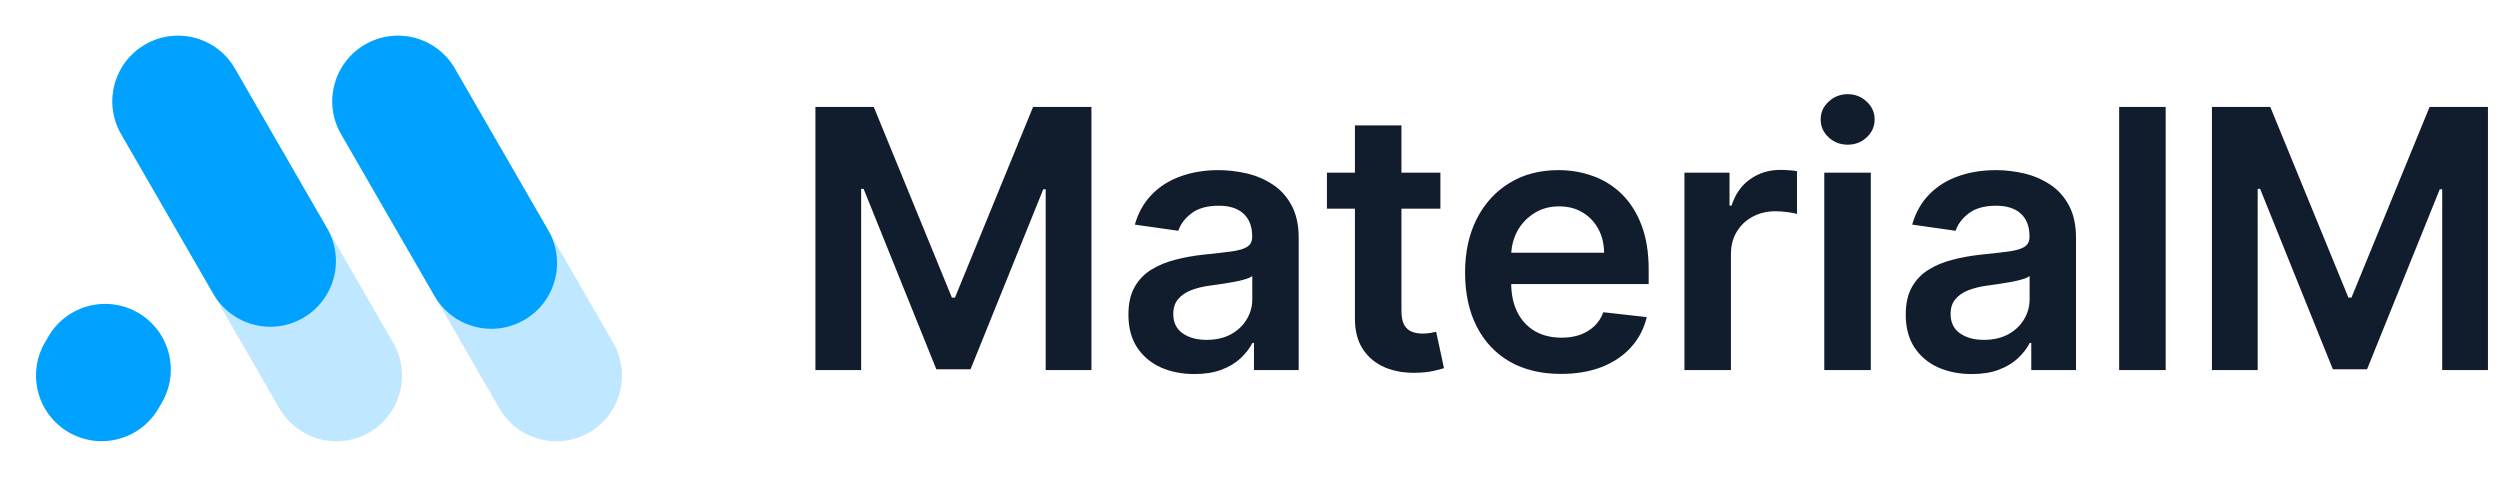
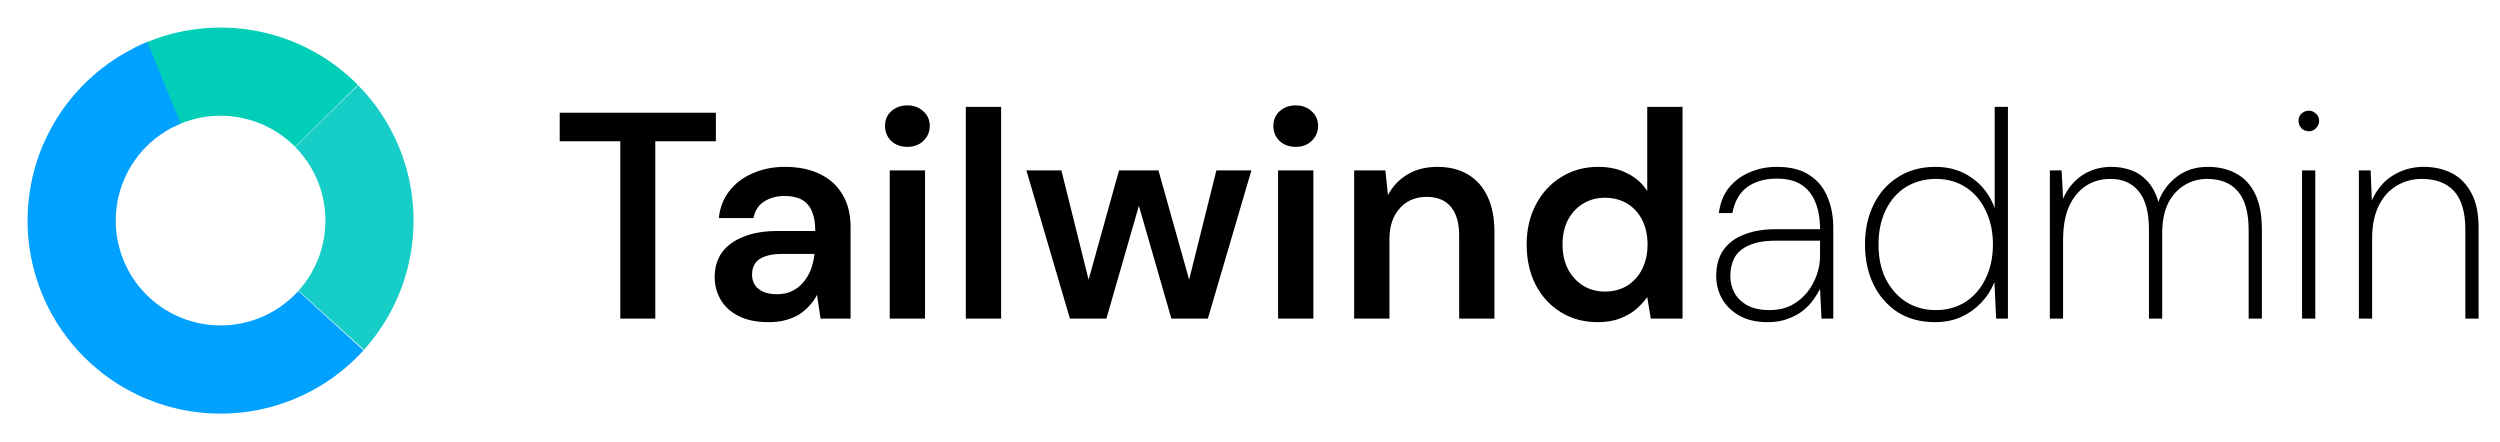
- <svg xmlns="http://www.w3.org/2000/svg" width="152" height="29" viewBox="0 0 152 29" fill="none">
-   <path d="M2.943 20.459L2.733 20.82C1.623 22.725 2.267 25.17 4.172 26.28L4.172 26.28C6.077 27.39 8.521 26.746 9.631 24.841L9.842 24.48C10.952 22.575 10.308 20.131 8.403 19.021L8.403 19.021C6.498 17.91 4.054 18.555 2.943 20.459Z" fill="#00A1FF" />
-   <path opacity="0.25" d="M7.365 8.16L16.992 24.834C18.095 26.743 20.536 27.397 22.446 26.295L22.446 26.295C24.355 25.192 25.009 22.751 23.907 20.841L14.28 4.167C13.178 2.258 10.736 1.604 8.827 2.706C6.917 3.809 6.263 6.25 7.365 8.16Z" fill="#00A1FF" />
-   <path opacity="0.25" d="M20.74 8.16L30.367 24.834C31.47 26.743 33.911 27.397 35.821 26.295L35.821 26.295C37.73 25.192 38.384 22.751 37.282 20.841L27.655 4.167C26.553 2.258 24.111 1.604 22.202 2.706C20.292 3.809 19.638 6.25 20.74 8.16Z" fill="#00A1FF" />
-   <path d="M7.367 8.159L12.973 17.869C14.075 19.778 16.517 20.433 18.426 19.33L18.426 19.33C20.336 18.228 20.99 15.786 19.887 13.877L14.281 4.167C13.179 2.257 10.738 1.603 8.828 2.706C6.919 3.808 6.264 6.25 7.367 8.159Z" fill="#00A1FF" />
-   <path d="M20.74 8.159L26.418 17.994C27.52 19.903 29.962 20.558 31.871 19.455L31.871 19.455C33.781 18.353 34.435 15.911 33.333 14.002L27.654 4.166C26.552 2.257 24.11 1.603 22.201 2.705C20.291 3.808 19.637 6.249 20.74 8.159Z" fill="#00A1FF" />
-   <path d="M49.578 6.5H53.125L57.875 18.094H58.062L62.812 6.5H66.359V22.5H63.578V11.508H63.43L59.008 22.453H56.93L52.508 11.484H52.359V22.5H49.578V6.5ZM72.624 22.742C71.863 22.742 71.178 22.607 70.569 22.336C69.965 22.06 69.486 21.654 69.132 21.117C68.783 20.581 68.608 19.919 68.608 19.133C68.608 18.456 68.733 17.896 68.983 17.453C69.233 17.01 69.574 16.656 70.007 16.391C70.439 16.125 70.926 15.925 71.468 15.789C72.014 15.648 72.579 15.547 73.163 15.484C73.866 15.412 74.436 15.346 74.874 15.289C75.311 15.227 75.629 15.133 75.827 15.008C76.03 14.878 76.132 14.677 76.132 14.406V14.359C76.132 13.771 75.957 13.315 75.608 12.992C75.259 12.669 74.757 12.508 74.1 12.508C73.408 12.508 72.858 12.659 72.452 12.961C72.051 13.263 71.78 13.62 71.639 14.031L68.999 13.656C69.207 12.927 69.551 12.318 70.03 11.828C70.509 11.333 71.095 10.963 71.788 10.719C72.481 10.469 73.246 10.344 74.085 10.344C74.663 10.344 75.238 10.412 75.811 10.547C76.384 10.682 76.908 10.906 77.382 11.219C77.856 11.526 78.236 11.945 78.522 12.477C78.814 13.008 78.96 13.672 78.96 14.469V22.5H76.241V20.852H76.147C75.975 21.185 75.733 21.497 75.421 21.789C75.113 22.076 74.725 22.307 74.257 22.484C73.793 22.656 73.249 22.742 72.624 22.742ZM73.358 20.664C73.926 20.664 74.418 20.552 74.835 20.328C75.251 20.099 75.572 19.797 75.796 19.422C76.025 19.047 76.139 18.638 76.139 18.195V16.781C76.051 16.854 75.9 16.922 75.686 16.984C75.478 17.047 75.243 17.102 74.983 17.148C74.723 17.195 74.465 17.237 74.21 17.273C73.954 17.31 73.733 17.341 73.546 17.367C73.124 17.424 72.746 17.518 72.413 17.648C72.079 17.779 71.817 17.961 71.624 18.195C71.431 18.424 71.335 18.721 71.335 19.086C71.335 19.607 71.525 20 71.905 20.266C72.285 20.531 72.77 20.664 73.358 20.664ZM87.576 10.5V12.688H80.677V10.5H87.576ZM82.38 7.625H85.208V18.891C85.208 19.271 85.266 19.562 85.38 19.766C85.5 19.963 85.656 20.099 85.849 20.172C86.042 20.245 86.255 20.281 86.49 20.281C86.667 20.281 86.828 20.268 86.974 20.242C87.125 20.216 87.24 20.193 87.318 20.172L87.794 22.383C87.643 22.435 87.427 22.492 87.146 22.555C86.87 22.617 86.531 22.654 86.13 22.664C85.422 22.685 84.784 22.578 84.216 22.344C83.648 22.104 83.198 21.734 82.865 21.234C82.537 20.734 82.375 20.109 82.38 19.359V7.625ZM94.904 22.734C93.701 22.734 92.662 22.484 91.787 21.984C90.918 21.479 90.248 20.766 89.779 19.844C89.311 18.917 89.076 17.826 89.076 16.57C89.076 15.336 89.311 14.253 89.779 13.32C90.253 12.383 90.915 11.654 91.764 11.133C92.613 10.607 93.61 10.344 94.756 10.344C95.496 10.344 96.194 10.463 96.85 10.703C97.511 10.938 98.095 11.302 98.6 11.797C99.11 12.292 99.511 12.922 99.803 13.688C100.095 14.448 100.24 15.354 100.24 16.406V17.273H90.404V15.367H97.529C97.524 14.825 97.407 14.344 97.178 13.922C96.949 13.495 96.628 13.159 96.217 12.914C95.811 12.669 95.337 12.547 94.795 12.547C94.217 12.547 93.709 12.688 93.272 12.969C92.834 13.245 92.493 13.609 92.248 14.062C92.009 14.51 91.886 15.003 91.881 15.539V17.203C91.881 17.901 92.009 18.5 92.264 19C92.519 19.495 92.876 19.875 93.334 20.141C93.793 20.401 94.329 20.531 94.944 20.531C95.355 20.531 95.727 20.474 96.061 20.359C96.394 20.24 96.683 20.065 96.928 19.836C97.173 19.607 97.358 19.323 97.483 18.984L100.123 19.281C99.957 19.979 99.639 20.588 99.17 21.109C98.707 21.625 98.113 22.026 97.389 22.312C96.665 22.594 95.837 22.734 94.904 22.734ZM102.413 22.5V10.5H105.155V12.5H105.28C105.499 11.807 105.874 11.273 106.405 10.898C106.942 10.518 107.554 10.328 108.241 10.328C108.397 10.328 108.572 10.336 108.765 10.352C108.962 10.362 109.127 10.38 109.257 10.406V13.008C109.137 12.966 108.947 12.93 108.686 12.898C108.431 12.862 108.184 12.844 107.944 12.844C107.429 12.844 106.965 12.956 106.554 13.18C106.147 13.398 105.827 13.703 105.593 14.094C105.358 14.484 105.241 14.935 105.241 15.445V22.5H102.413ZM110.916 22.5V10.5H113.744V22.5H110.916ZM112.338 8.797C111.89 8.797 111.504 8.648 111.181 8.352C110.858 8.049 110.697 7.687 110.697 7.266C110.697 6.838 110.858 6.477 111.181 6.18C111.504 5.878 111.89 5.727 112.338 5.727C112.791 5.727 113.176 5.878 113.494 6.18C113.817 6.477 113.978 6.838 113.978 7.266C113.978 7.687 113.817 8.049 113.494 8.352C113.176 8.648 112.791 8.797 112.338 8.797ZM119.885 22.742C119.125 22.742 118.44 22.607 117.83 22.336C117.226 22.06 116.747 21.654 116.393 21.117C116.044 20.581 115.869 19.919 115.869 19.133C115.869 18.456 115.994 17.896 116.244 17.453C116.494 17.01 116.836 16.656 117.268 16.391C117.7 16.125 118.187 15.925 118.729 15.789C119.276 15.648 119.841 15.547 120.424 15.484C121.127 15.412 121.698 15.346 122.135 15.289C122.573 15.227 122.89 15.133 123.088 15.008C123.291 14.878 123.393 14.677 123.393 14.406V14.359C123.393 13.771 123.218 13.315 122.869 12.992C122.52 12.669 122.018 12.508 121.362 12.508C120.669 12.508 120.119 12.659 119.713 12.961C119.312 13.263 119.041 13.62 118.901 14.031L116.26 13.656C116.468 12.927 116.812 12.318 117.291 11.828C117.77 11.333 118.356 10.963 119.049 10.719C119.742 10.469 120.507 10.344 121.346 10.344C121.924 10.344 122.5 10.412 123.073 10.547C123.645 10.682 124.169 10.906 124.643 11.219C125.117 11.526 125.497 11.945 125.784 12.477C126.075 13.008 126.221 13.672 126.221 14.469V22.5H123.502V20.852H123.409C123.237 21.185 122.994 21.497 122.682 21.789C122.375 22.076 121.987 22.307 121.518 22.484C121.054 22.656 120.51 22.742 119.885 22.742ZM120.619 20.664C121.187 20.664 121.679 20.552 122.096 20.328C122.513 20.099 122.833 19.797 123.057 19.422C123.286 19.047 123.401 18.638 123.401 18.195V16.781C123.312 16.854 123.161 16.922 122.948 16.984C122.739 17.047 122.505 17.102 122.244 17.148C121.984 17.195 121.726 17.237 121.471 17.273C121.216 17.31 120.994 17.341 120.807 17.367C120.385 17.424 120.007 17.518 119.674 17.648C119.341 17.779 119.078 17.961 118.885 18.195C118.692 18.424 118.596 18.721 118.596 19.086C118.596 19.607 118.786 20 119.166 20.266C119.547 20.531 120.031 20.664 120.619 20.664ZM131.673 6.5V22.5H128.845V6.5H131.673ZM134.486 6.5H138.033L142.783 18.094H142.97L147.72 6.5H151.267V22.5H148.486V11.508H148.338L143.916 22.453H141.838L137.416 11.484H137.267V22.5H134.486V6.5Z" fill="#111C2D" />
+ <svg xmlns="http://www.w3.org/2000/svg" width="204" height="36" viewBox="0 0 204 36" fill="none">
+   <path d="M29.701 28.541C32.387 25.558 33.834 21.663 33.744 17.65C33.655 13.637 32.036 9.809 29.22 6.949L24.094 11.997C25.624 13.551 26.503 15.63 26.551 17.81C26.6 19.99 25.814 22.106 24.355 23.726L29.701 28.541Z" fill="#16CDC7" />
+   <path d="M29.196 6.923C26.858 4.559 23.831 2.996 20.55 2.458C17.268 1.919 13.901 2.433 10.93 3.926L14.159 10.355C15.773 9.544 17.602 9.265 19.385 9.558C21.167 9.85 22.811 10.699 24.082 11.983L29.196 6.923Z" fill="#00ceb6" />
+   <path d="M12.018 3.43C9.832 4.327 7.876 5.705 6.295 7.461C4.714 9.217 3.548 11.307 2.884 13.575C2.221 15.842 2.075 18.23 2.46 20.562C2.844 22.894 3.748 25.109 5.105 27.043C6.462 28.978 8.236 30.583 10.298 31.738C12.359 32.894 14.653 33.571 17.012 33.719C19.37 33.868 21.732 33.484 23.921 32.595C26.111 31.707 28.073 30.338 29.661 28.588L24.335 23.752C23.472 24.702 22.406 25.446 21.217 25.928C20.027 26.411 18.744 26.62 17.463 26.539C16.182 26.458 14.936 26.091 13.816 25.463C12.697 24.835 11.732 23.963 10.995 22.913C10.258 21.861 9.767 20.658 9.559 19.392C9.35 18.125 9.429 16.828 9.789 15.596C10.15 14.364 10.783 13.229 11.642 12.275C12.501 11.321 13.563 10.573 14.751 10.085L12.018 3.43Z" fill="#00A1FF" />
+   <path d="M50.616 26V11.528H45.672V9.2H58.416V11.528H53.472V26H50.616ZM62.734 26.288C61.742 26.288 60.918 26.12 60.262 25.784C59.606 25.448 59.118 25 58.798 24.44C58.478 23.88 58.318 23.272 58.318 22.616C58.318 21.848 58.51 21.184 58.894 20.624C59.294 20.064 59.878 19.632 60.646 19.328C61.414 19.008 62.358 18.848 63.478 18.848H66.526C66.526 18.208 66.438 17.68 66.262 17.264C66.086 16.832 65.814 16.512 65.446 16.304C65.078 16.096 64.606 15.992 64.03 15.992C63.374 15.992 62.814 16.144 62.35 16.448C61.886 16.736 61.598 17.184 61.486 17.792H58.654C58.75 16.928 59.038 16.192 59.518 15.584C59.998 14.96 60.63 14.48 61.414 14.144C62.214 13.792 63.086 13.616 64.03 13.616C65.166 13.616 66.134 13.816 66.934 14.216C67.734 14.6 68.342 15.16 68.758 15.896C69.19 16.616 69.406 17.488 69.406 18.512V26H66.958L66.67 24.056C66.51 24.376 66.302 24.672 66.046 24.944C65.806 25.216 65.526 25.456 65.206 25.664C64.886 25.856 64.518 26.008 64.102 26.12C63.702 26.232 63.246 26.288 62.734 26.288ZM63.382 24.008C63.846 24.008 64.254 23.928 64.606 23.768C64.974 23.592 65.286 23.352 65.542 23.048C65.814 22.728 66.022 22.376 66.166 21.992C66.31 21.608 66.406 21.2 66.454 20.768V20.72H63.79C63.23 20.72 62.766 20.792 62.398 20.936C62.03 21.064 61.766 21.256 61.606 21.512C61.446 21.768 61.366 22.064 61.366 22.4C61.366 22.736 61.446 23.024 61.606 23.264C61.766 23.504 61.998 23.688 62.302 23.816C62.606 23.944 62.966 24.008 63.382 24.008ZM72.603 26V13.904H75.483V26H72.603ZM74.043 11.984C73.515 11.984 73.075 11.824 72.723 11.504C72.387 11.168 72.219 10.76 72.219 10.28C72.219 9.784 72.387 9.384 72.723 9.08C73.075 8.76 73.515 8.6 74.043 8.6C74.571 8.6 75.003 8.76 75.339 9.08C75.691 9.384 75.867 9.784 75.867 10.28C75.867 10.76 75.691 11.168 75.339 11.504C75.003 11.824 74.571 11.984 74.043 11.984ZM78.811 26V8.72H81.691V26H78.811ZM87.305 26L83.753 13.904H86.609L89.081 23.84L88.553 23.816L91.313 13.904H94.529L97.313 23.816H96.785L99.257 13.904H102.113L98.561 26H95.585L92.633 15.752H93.233L90.281 26H87.305ZM104.291 26V13.904H107.171V26H104.291ZM105.73 11.984C105.203 11.984 104.763 11.824 104.411 11.504C104.075 11.168 103.907 10.76 103.907 10.28C103.907 9.784 104.075 9.384 104.411 9.08C104.763 8.76 105.203 8.6 105.73 8.6C106.259 8.6 106.691 8.76 107.027 9.08C107.379 9.384 107.555 9.784 107.555 10.28C107.555 10.76 107.379 11.168 107.027 11.504C106.691 11.824 106.259 11.984 105.73 11.984ZM110.499 26V13.904H113.043L113.259 15.92C113.627 15.216 114.155 14.656 114.843 14.24C115.531 13.824 116.347 13.616 117.291 13.616C118.267 13.616 119.099 13.824 119.787 14.24C120.475 14.64 121.003 15.232 121.371 16.016C121.755 16.8 121.947 17.776 121.947 18.944V26H119.067V19.208C119.067 18.2 118.843 17.424 118.395 16.88C117.947 16.336 117.283 16.064 116.403 16.064C115.827 16.064 115.307 16.2 114.843 16.472C114.395 16.744 114.035 17.144 113.763 17.672C113.507 18.184 113.379 18.808 113.379 19.544V26H110.499ZM130.359 26.288C129.239 26.288 128.239 26.016 127.359 25.472C126.479 24.928 125.791 24.176 125.295 23.216C124.815 22.256 124.575 21.168 124.575 19.952C124.575 18.736 124.823 17.656 125.319 16.712C125.815 15.752 126.503 15 127.383 14.456C128.279 13.896 129.287 13.616 130.407 13.616C131.319 13.616 132.111 13.792 132.783 14.144C133.471 14.48 134.015 14.96 134.415 15.584V8.72H137.295V26H134.703L134.415 24.248C134.159 24.6 133.847 24.936 133.479 25.256C133.111 25.56 132.671 25.808 132.159 26C131.647 26.192 131.047 26.288 130.359 26.288ZM130.959 23.792C131.647 23.792 132.255 23.632 132.783 23.312C133.311 22.976 133.719 22.52 134.007 21.944C134.295 21.368 134.439 20.704 134.439 19.952C134.439 19.2 134.295 18.536 134.007 17.96C133.719 17.384 133.311 16.936 132.783 16.616C132.255 16.296 131.647 16.136 130.959 16.136C130.303 16.136 129.711 16.296 129.183 16.616C128.655 16.936 128.239 17.384 127.935 17.96C127.647 18.536 127.503 19.2 127.503 19.952C127.503 20.704 127.647 21.368 127.935 21.944C128.239 22.52 128.655 22.976 129.183 23.312C129.711 23.632 130.303 23.792 130.959 23.792ZM144.243 26.288C143.331 26.288 142.563 26.112 141.939 25.76C141.315 25.408 140.843 24.952 140.523 24.392C140.203 23.816 140.043 23.2 140.043 22.544C140.043 21.664 140.243 20.944 140.643 20.384C141.043 19.824 141.603 19.408 142.323 19.136C143.059 18.848 143.907 18.704 144.867 18.704H148.515C148.515 17.84 148.387 17.104 148.131 16.496C147.891 15.888 147.515 15.416 147.003 15.08C146.491 14.744 145.819 14.576 144.987 14.576C144.011 14.576 143.203 14.808 142.563 15.272C141.939 15.736 141.539 16.44 141.363 17.384H140.259C140.371 16.536 140.651 15.84 141.099 15.296C141.563 14.736 142.131 14.32 142.803 14.048C143.475 13.76 144.203 13.616 144.987 13.616C146.091 13.616 146.979 13.84 147.651 14.288C148.323 14.72 148.811 15.312 149.115 16.064C149.435 16.8 149.595 17.64 149.595 18.584V26H148.635L148.515 23.576C148.387 23.832 148.211 24.12 147.987 24.44C147.763 24.76 147.483 25.056 147.147 25.328C146.811 25.6 146.403 25.824 145.923 26C145.459 26.192 144.899 26.288 144.243 26.288ZM144.363 25.304C145.051 25.304 145.651 25.176 146.163 24.92C146.675 24.648 147.107 24.296 147.459 23.864C147.811 23.416 148.075 22.936 148.251 22.424C148.427 21.912 148.515 21.408 148.515 20.912V19.64H144.939C143.995 19.64 143.251 19.768 142.707 20.024C142.163 20.264 141.771 20.6 141.531 21.032C141.307 21.464 141.195 21.96 141.195 22.52C141.195 23.032 141.315 23.504 141.555 23.936C141.795 24.352 142.155 24.688 142.635 24.944C143.115 25.184 143.691 25.304 144.363 25.304ZM157.895 26.288C156.727 26.288 155.711 26.016 154.847 25.472C153.999 24.912 153.343 24.16 152.879 23.216C152.415 22.256 152.183 21.168 152.183 19.952C152.183 18.736 152.415 17.656 152.879 16.712C153.343 15.752 154.007 15 154.871 14.456C155.735 13.896 156.751 13.616 157.919 13.616C159.087 13.616 160.087 13.92 160.919 14.528C161.767 15.12 162.383 15.936 162.767 16.976V8.72H163.847V26H162.887L162.743 23.024C162.503 23.632 162.151 24.184 161.687 24.68C161.239 25.16 160.695 25.552 160.055 25.856C159.415 26.144 158.695 26.288 157.895 26.288ZM157.967 25.304C158.879 25.304 159.687 25.08 160.391 24.632C161.095 24.168 161.639 23.536 162.023 22.736C162.423 21.92 162.623 20.992 162.623 19.952C162.623 18.896 162.423 17.968 162.023 17.168C161.639 16.352 161.095 15.72 160.391 15.272C159.703 14.824 158.895 14.6 157.967 14.6C157.071 14.6 156.263 14.816 155.543 15.248C154.839 15.68 154.287 16.304 153.887 17.12C153.487 17.92 153.287 18.864 153.287 19.952C153.287 21.04 153.487 21.984 153.887 22.784C154.303 23.584 154.863 24.208 155.567 24.656C156.271 25.088 157.071 25.304 157.967 25.304ZM167.267 26V13.904H168.227L168.347 16.208C168.731 15.36 169.259 14.72 169.931 14.288C170.619 13.84 171.411 13.616 172.307 13.616C172.851 13.616 173.371 13.704 173.867 13.88C174.379 14.056 174.827 14.352 175.211 14.768C175.611 15.184 175.915 15.752 176.123 16.472C176.427 15.64 176.923 14.96 177.611 14.432C178.315 13.888 179.163 13.616 180.155 13.616C181.051 13.616 181.827 13.8 182.483 14.168C183.139 14.52 183.651 15.072 184.019 15.824C184.387 16.576 184.571 17.552 184.571 18.752V26H183.491V18.824C183.491 17.368 183.203 16.304 182.627 15.632C182.051 14.944 181.211 14.6 180.107 14.6C179.435 14.6 178.819 14.768 178.259 15.104C177.699 15.44 177.251 15.936 176.915 16.592C176.595 17.248 176.435 18.072 176.435 19.064V26H175.355V18.752C175.355 17.328 175.075 16.28 174.515 15.608C173.971 14.936 173.203 14.6 172.211 14.6C171.443 14.6 170.771 14.792 170.195 15.176C169.619 15.56 169.163 16.12 168.827 16.856C168.507 17.592 168.347 18.512 168.347 19.616V26H167.267ZM187.848 26V13.904H188.928V26H187.848ZM188.4 10.712C188.176 10.712 187.976 10.632 187.8 10.472C187.64 10.296 187.56 10.088 187.56 9.848C187.56 9.608 187.64 9.416 187.8 9.272C187.976 9.112 188.176 9.032 188.4 9.032C188.624 9.032 188.816 9.112 188.976 9.272C189.152 9.416 189.24 9.608 189.24 9.848C189.24 10.088 189.152 10.296 188.976 10.472C188.816 10.632 188.624 10.712 188.4 10.712ZM192.485 26V13.904H193.445L193.541 16.352C193.957 15.44 194.533 14.76 195.269 14.312C196.021 13.848 196.853 13.616 197.765 13.616C198.645 13.616 199.421 13.792 200.093 14.144C200.765 14.496 201.293 15.04 201.677 15.776C202.061 16.496 202.253 17.432 202.253 18.584V26H201.173V18.752C201.173 17.328 200.869 16.28 200.261 15.608C199.653 14.936 198.773 14.6 197.621 14.6C196.853 14.6 196.157 14.792 195.533 15.176C194.925 15.544 194.445 16.088 194.093 16.808C193.741 17.528 193.565 18.416 193.565 19.472V26H192.485Z" fill="black" />
</svg>
